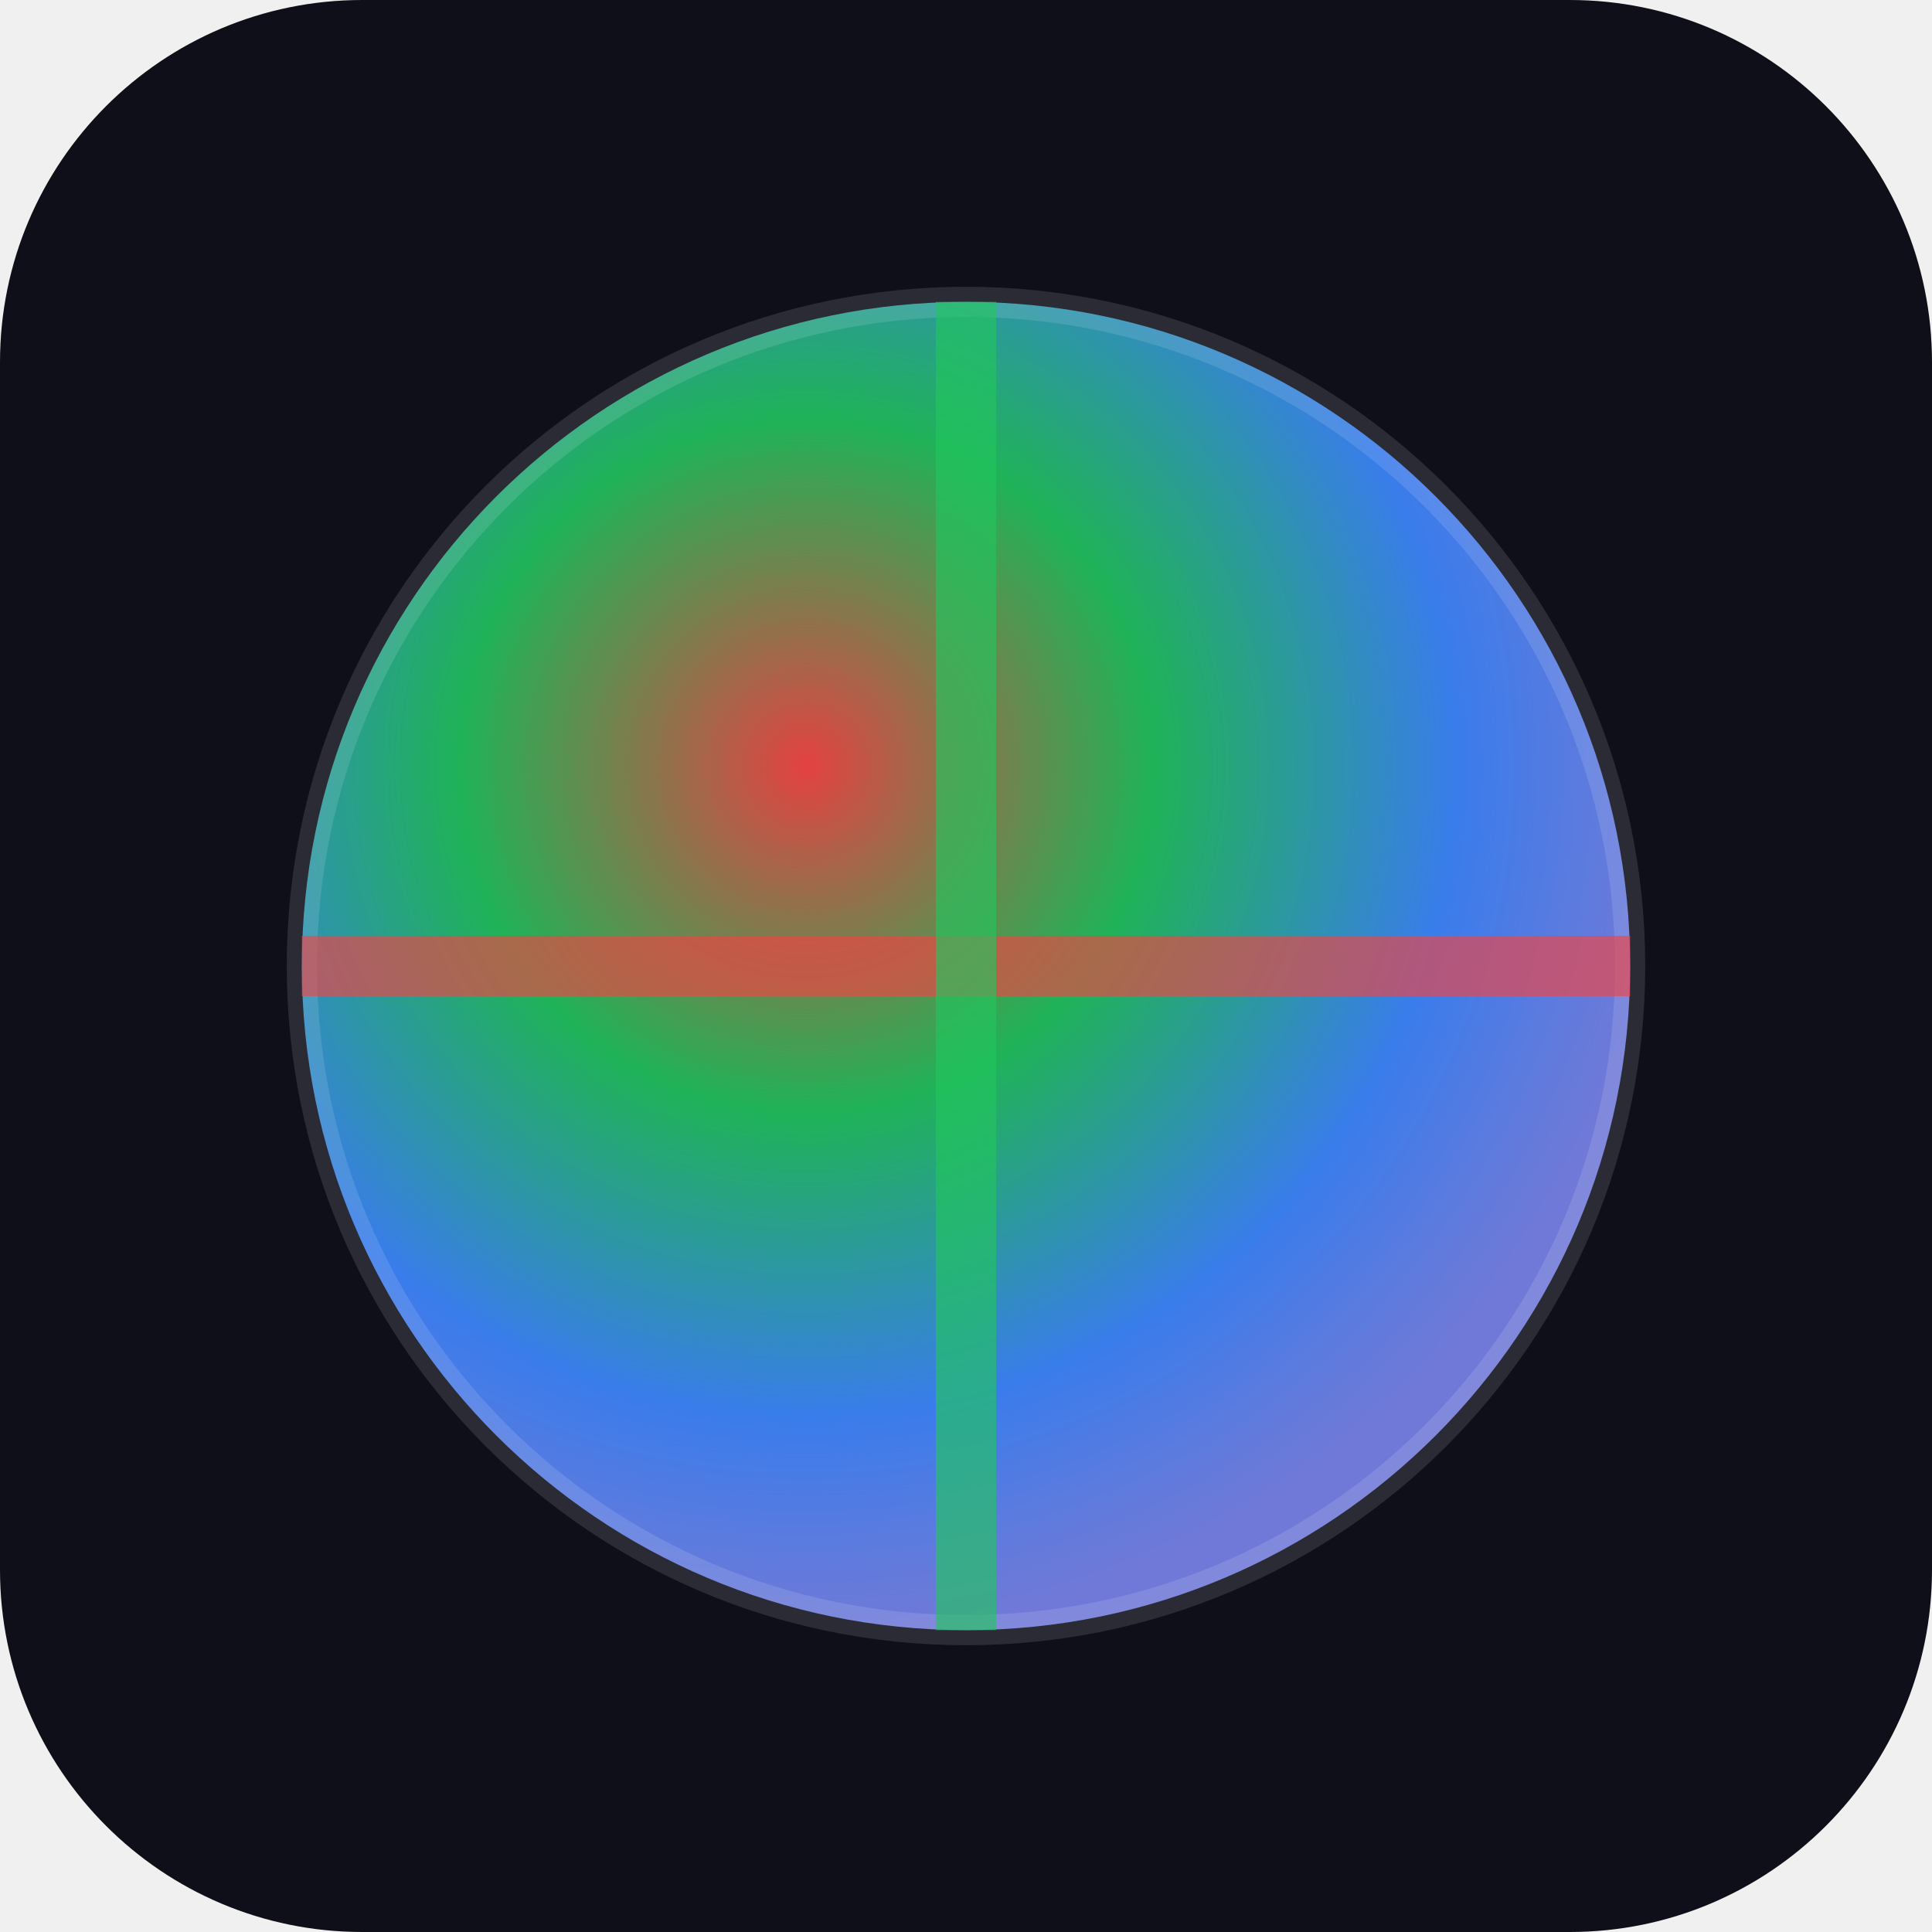
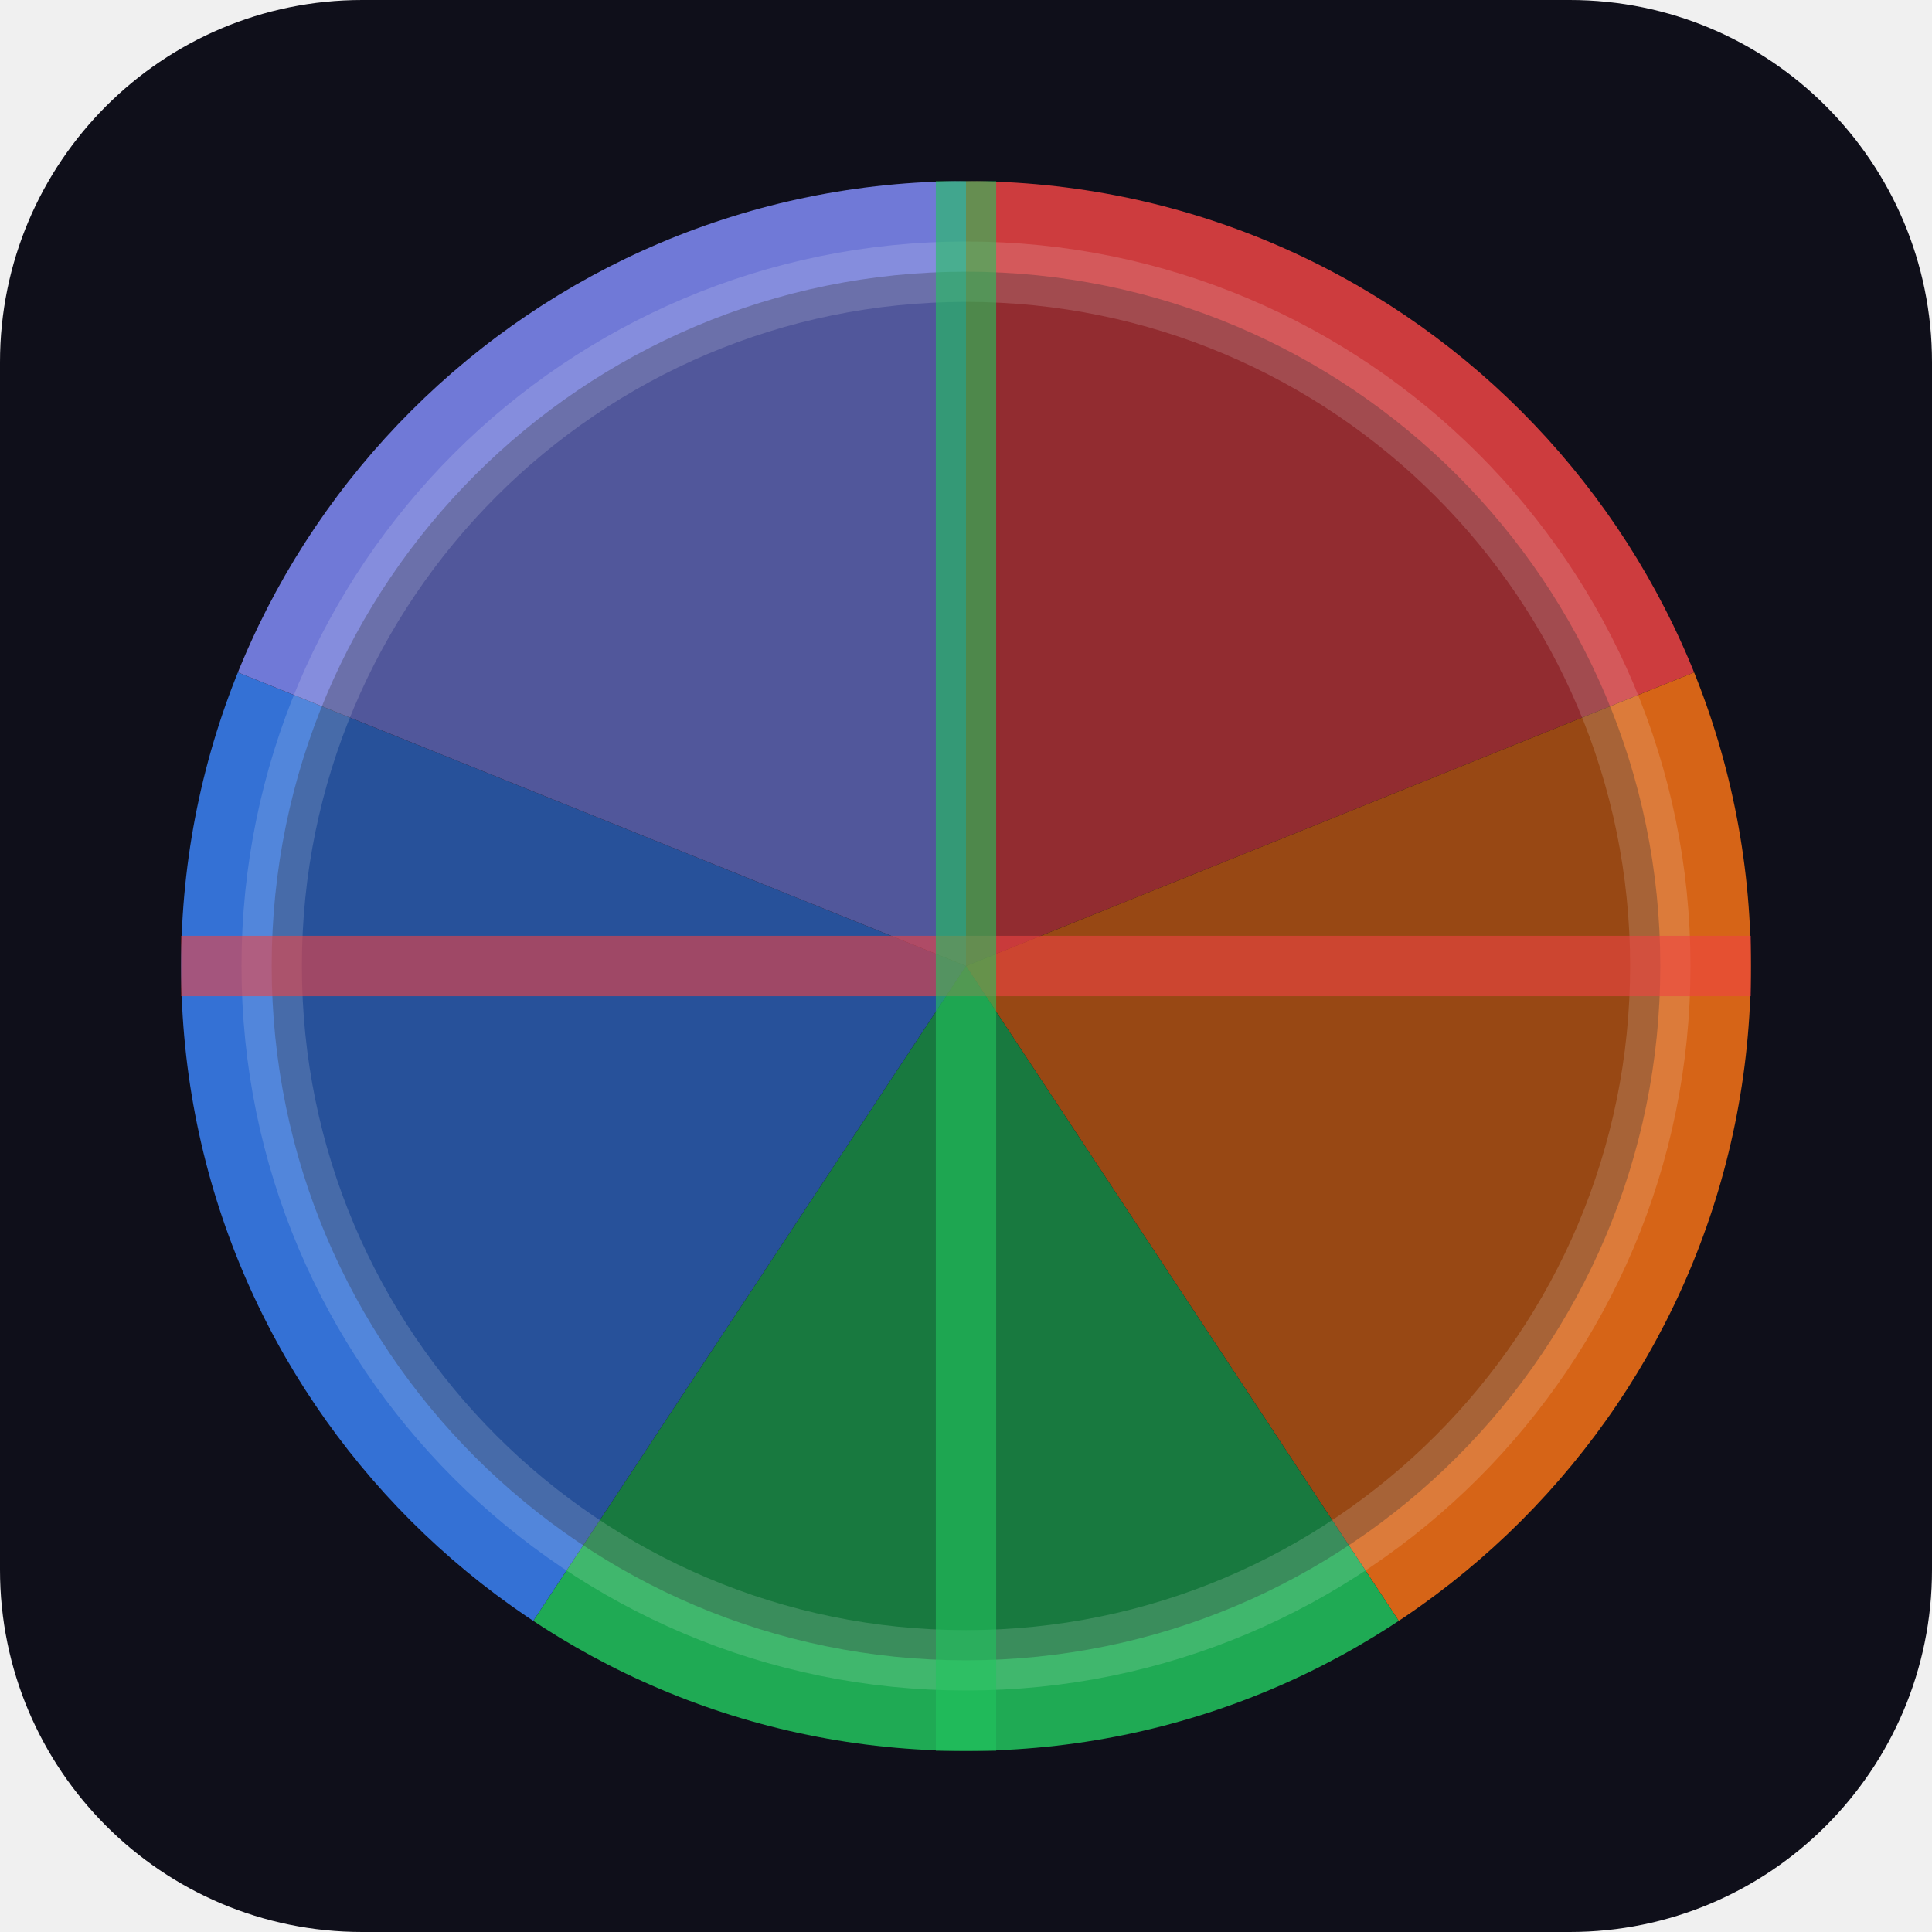
<svg xmlns="http://www.w3.org/2000/svg" viewBox="0 0 32 32">
  <rect width="32" height="32" rx="6" fill="#0f0f1a" />
  <defs>
-     <radialGradient id="g" cx="38%" cy="35%" r="65%">
-       <stop offset="0%" stop-color="#ef4444" stop-opacity="0.95" />
-       <stop offset="40%" stop-color="#22c55e" stop-opacity="0.9" />
-       <stop offset="75%" stop-color="#3b82f6" stop-opacity="0.95" />
-       <stop offset="100%" stop-color="#818cf8" stop-opacity="0.85" />
-     </radialGradient>
+     <clipPath id="c">
+       <circle cx="16" cy="16" r="13" />
+     </clipPath>
  </defs>
-   <circle cx="16" cy="16" r="11" fill="url(#g)" />
-   <circle cx="16" cy="16" r="11" fill="none" stroke="rgba(255,255,255,0.12)" stroke-width="0.5" />
-   <line x1="5" y1="16" x2="27" y2="16" stroke="#ef4444" stroke-width="1" opacity="0.65" />
-   <line x1="16" y1="5" x2="16" y2="27" stroke="#22c55e" stroke-width="1" opacity="0.65" />
+   <g clip-path="url(#c)" opacity="0.85">
+     <path d="M16 16 L16 3 A13 13 0 0 1 28.4 11.0 Z" fill="#ef4444" />
+     <path d="M16 16 L28.4 11.0 A13 13 0 0 1 23.6 27.5 Z" fill="#f97316" />
+     <path d="M16 16 L23.6 27.5 A13 13 0 0 1 8.4 27.5 Z" fill="#22c55e" />
+     <path d="M16 16 L8.4 27.5 A13 13 0 0 1 3.6 11.0 Z" fill="#3b82f6" />
+     <path d="M16 16 L3.6 11.0 A13 13 0 0 1 16 3 Z" fill="#818cf8" />
+   </g>
+   <circle cx="16" cy="16" r="11.5" fill="#070710" fill-opacity="0.3" stroke="white" stroke-opacity="0.15" stroke-width="1" />
+   <line x1="3" y1="16" x2="29" y2="16" stroke="#ef4444" stroke-opacity="0.6" stroke-width="1" />
+   <line x1="16" y1="3" x2="16" y2="29" stroke="#22c55e" stroke-opacity="0.6" stroke-width="1" />
</svg>
